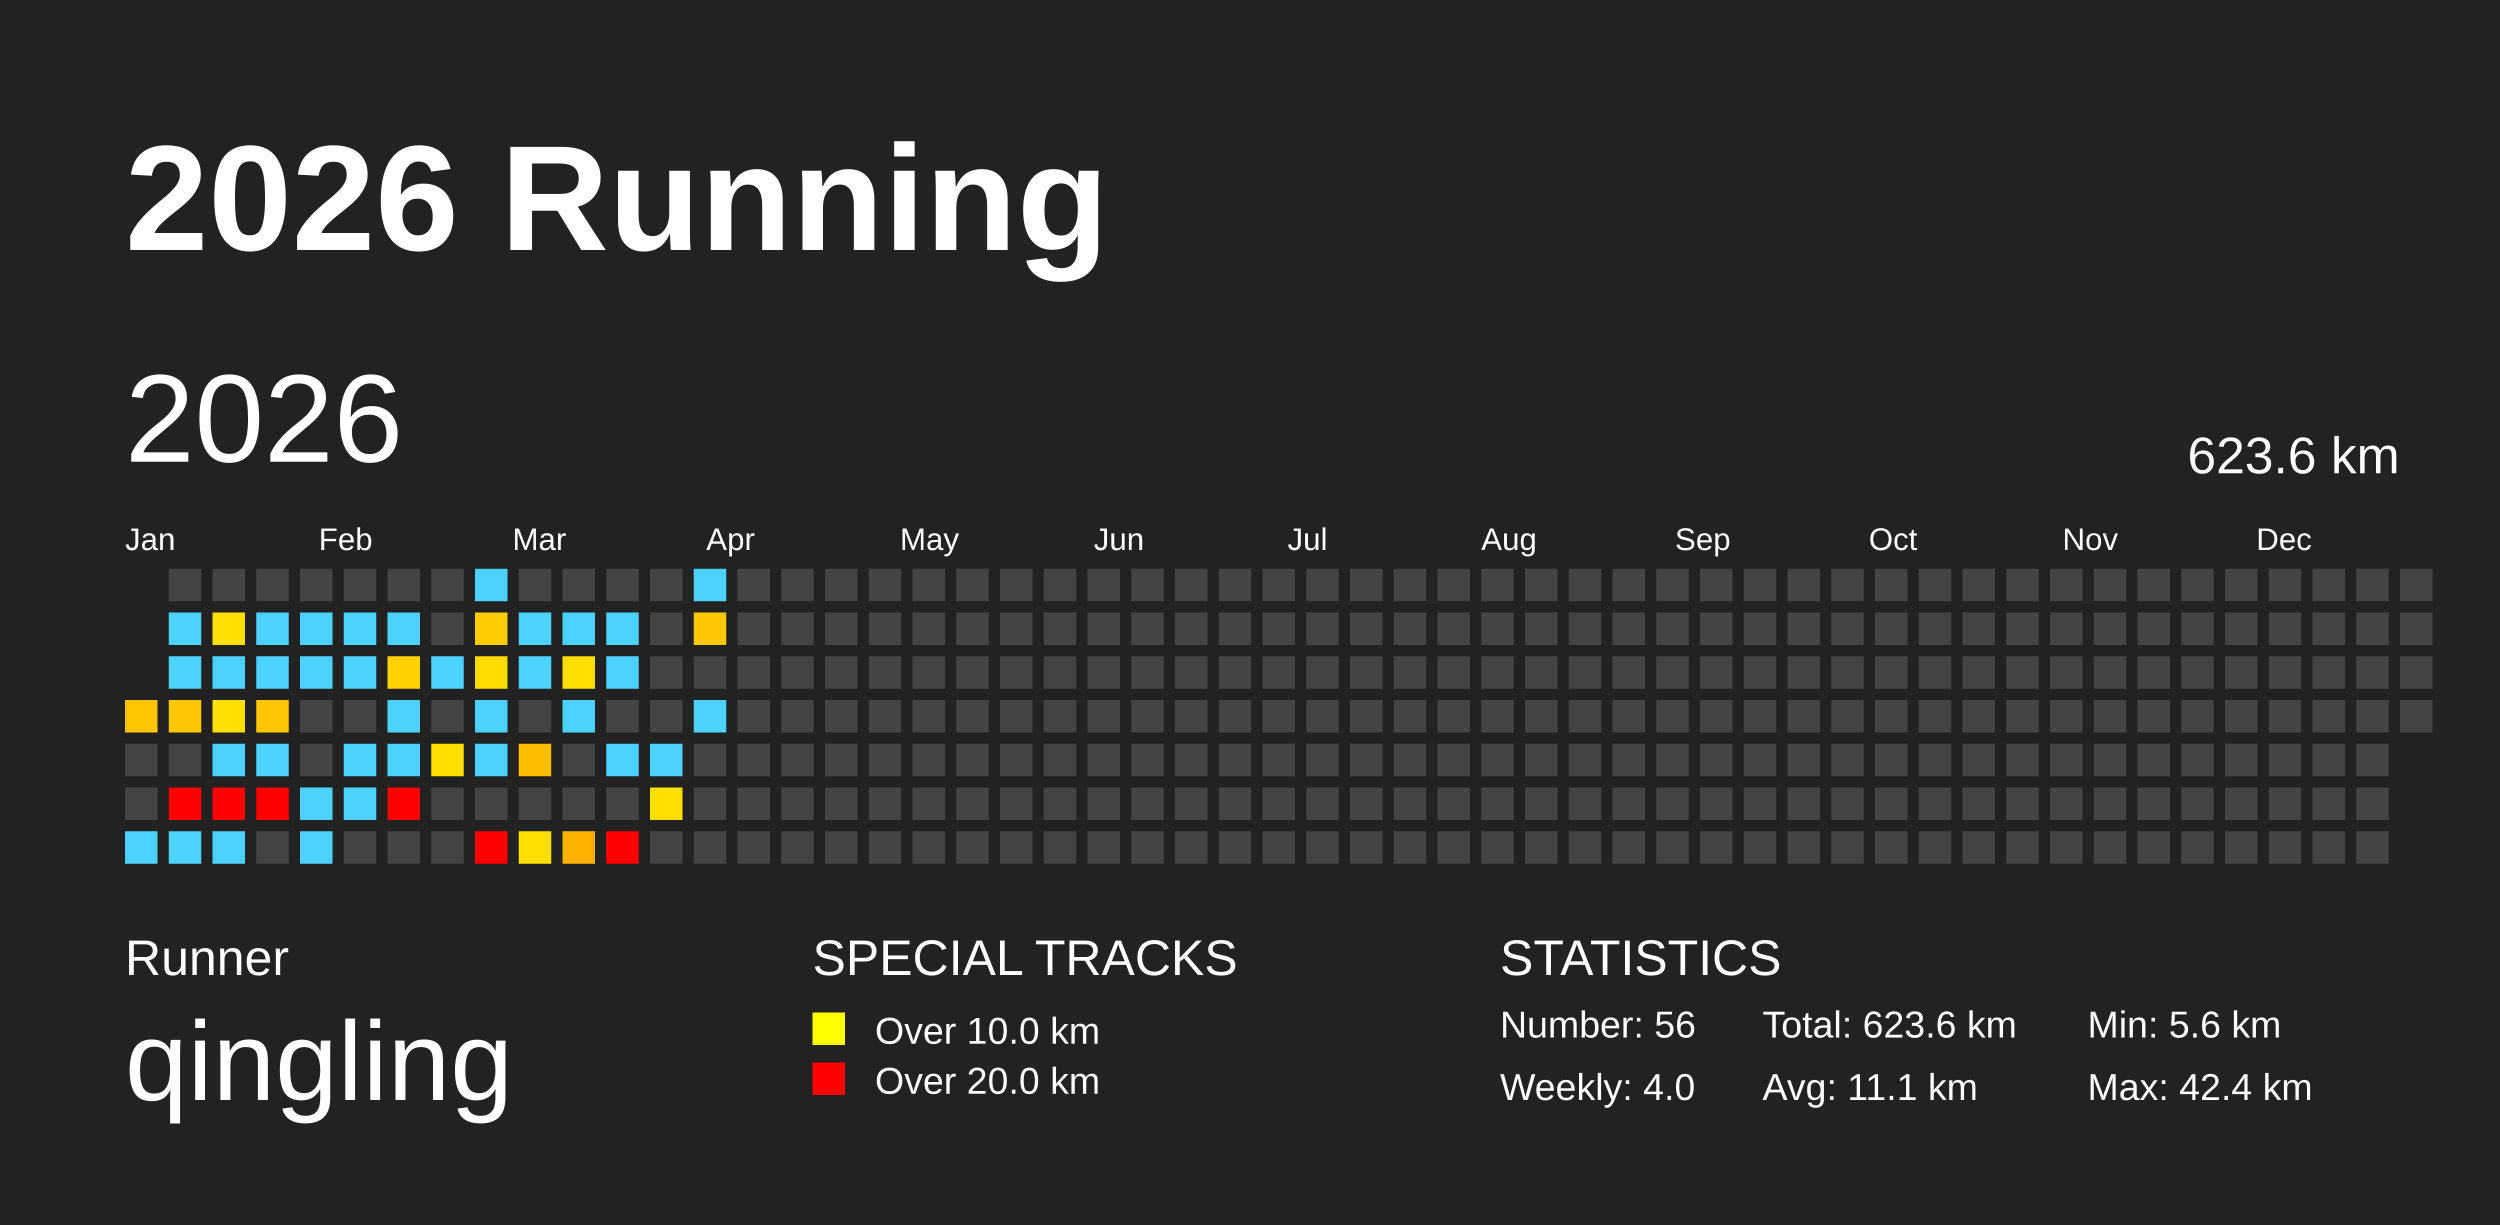
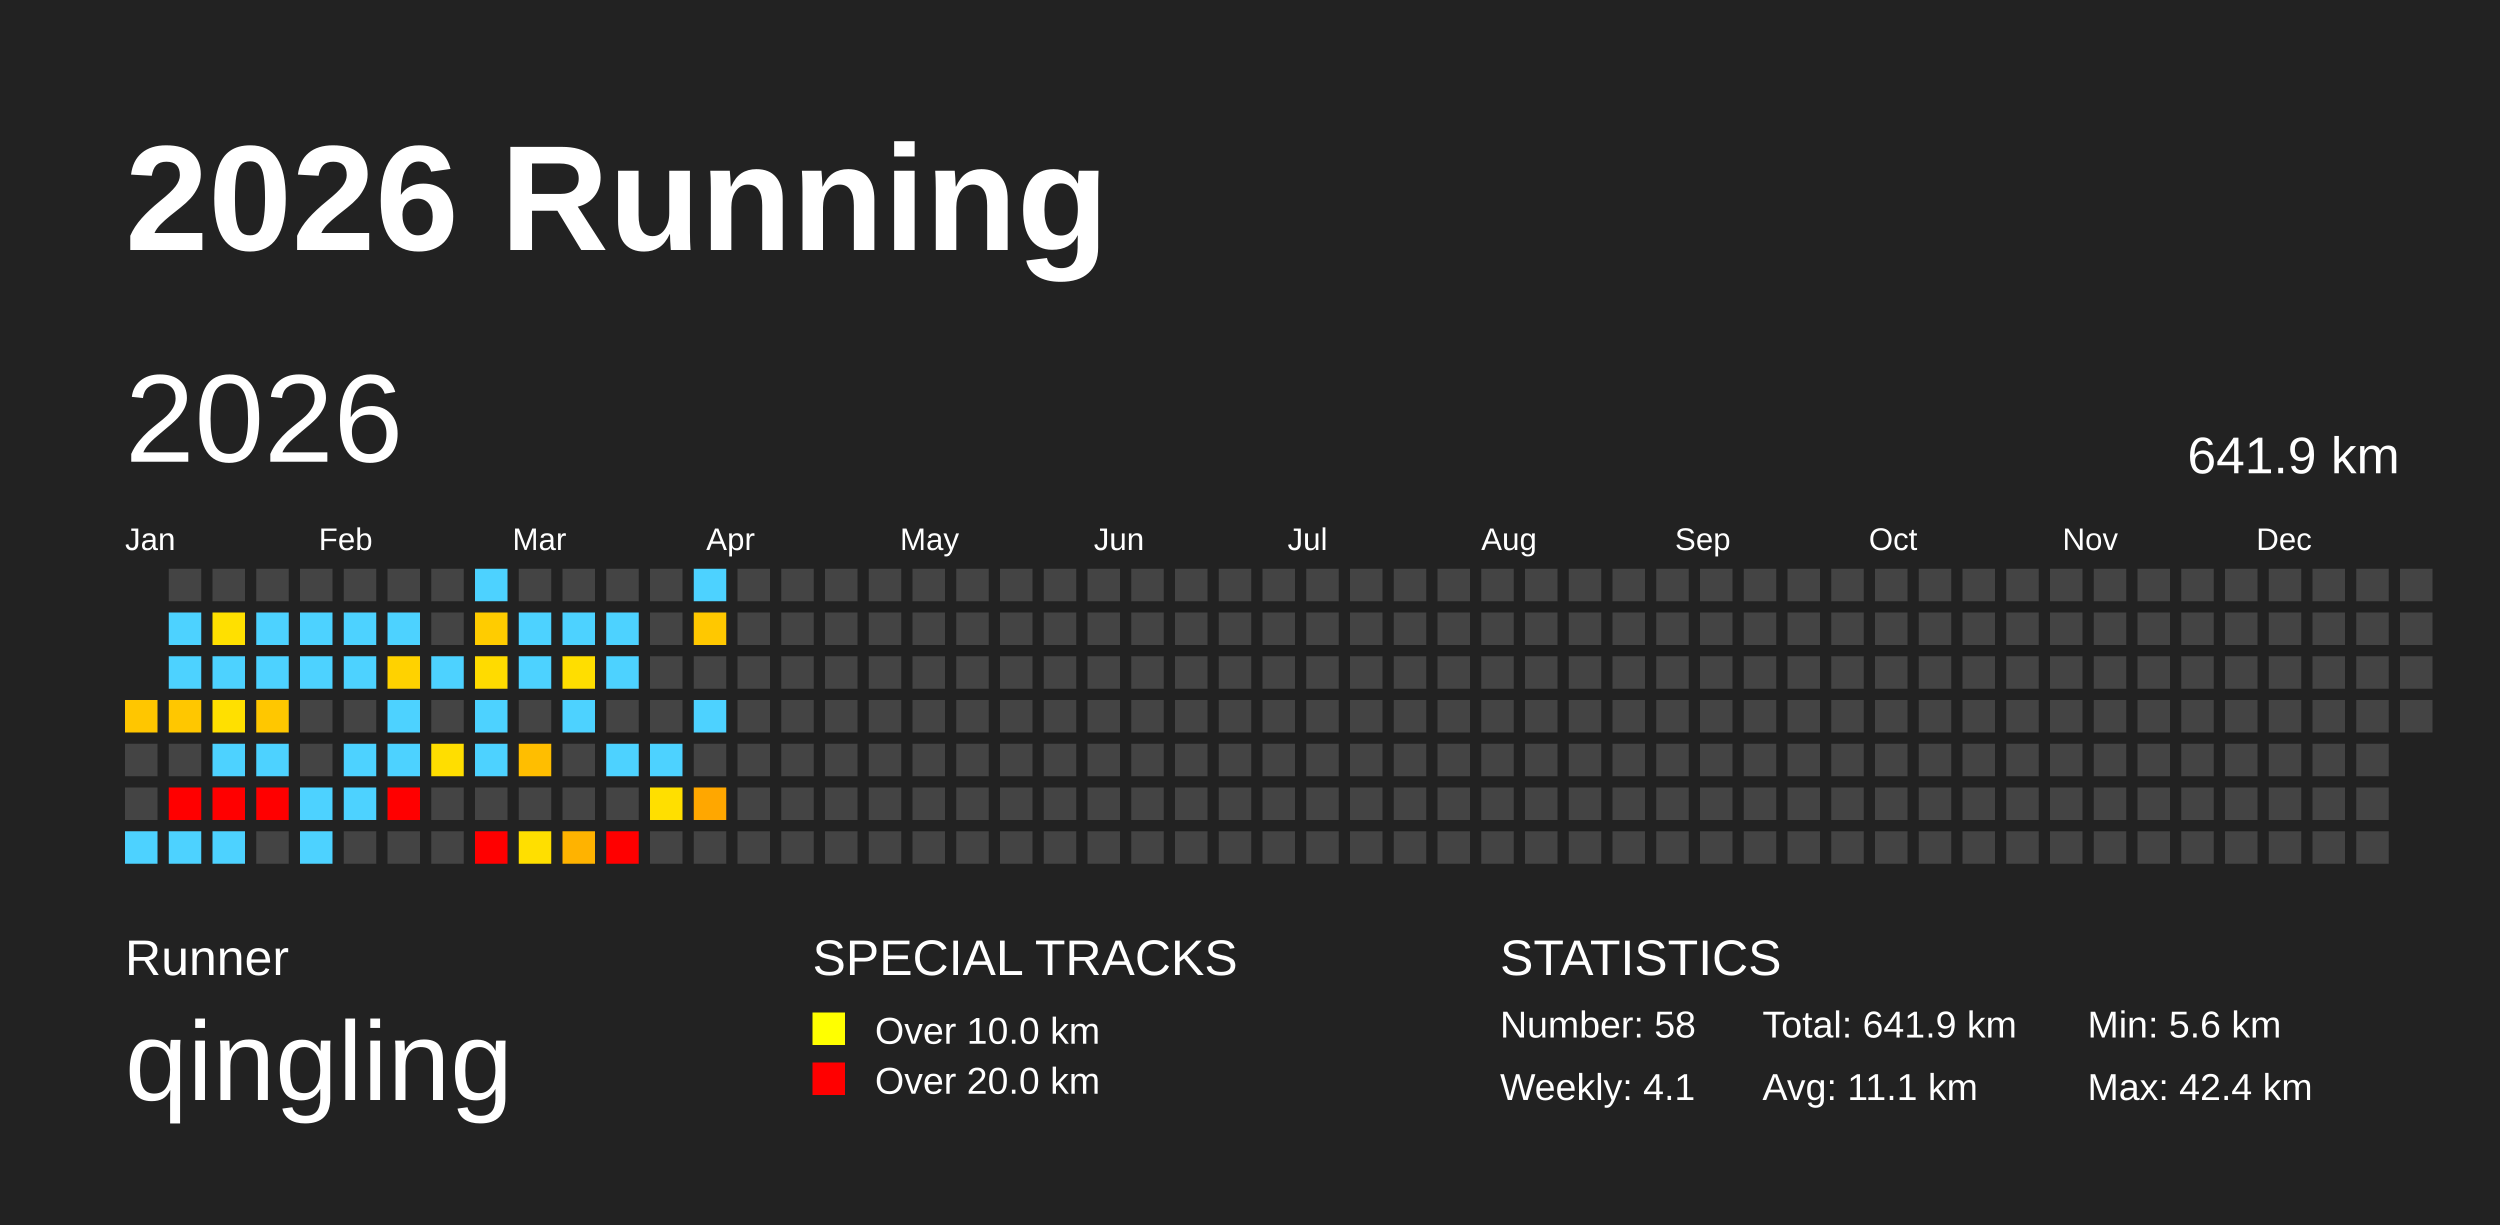
<svg xmlns="http://www.w3.org/2000/svg" baseProfile="full" height="98mm" version="1.1" viewBox="0,0,200,98" width="200mm">
  <defs />
  <rect fill="#222222" height="98" width="200" x="0" y="0" />
  <text fill="#FFFFFF" style="font-size:12px; font-family:Arial; font-weight:bold;" x="10" y="20">2026 Running</text>
  <text fill="#FFFFFF" style="font-size:4px; font-family:Arial" x="10" y="78">Runner</text>
  <text fill="#FFFFFF" style="font-size:9px; font-family:Arial" x="10" y="88">qingling</text>
  <text fill="#FFFFFF" style="font-size:4px; font-family:Arial" x="65" y="78">SPECIAL TRACKS</text>
  <rect fill="yellow" height="2.6" width="2.6" x="65" y="81" />
  <text fill="#FFFFFF" style="font-size:3px; font-family:Arial" x="70" y="83.5">Over 10.0 km</text>
  <rect fill="red" height="2.6" width="2.6" x="65" y="85" />
  <text fill="#FFFFFF" style="font-size:3px; font-family:Arial" x="70" y="87.5">Over 20.0 km</text>
  <text fill="#FFFFFF" style="font-size:4px; font-family:Arial" x="120" y="78">STATISTICS</text>
-   <text fill="#FFFFFF" style="font-size:3px; font-family:Arial" x="120" y="83">Number: 56</text>
-   <text fill="#FFFFFF" style="font-size:3px; font-family:Arial" x="120" y="88">Weekly: 4.0</text>
-   <text fill="#FFFFFF" style="font-size:3px; font-family:Arial" x="141" y="83">Total: 623.6 km</text>
+   <text fill="#FFFFFF" style="font-size:3px; font-family:Arial" x="120" y="83">Number: 58</text>
+   <text fill="#FFFFFF" style="font-size:3px; font-family:Arial" x="120" y="88">Weekly: 4.1</text>
+   <text fill="#FFFFFF" style="font-size:3px; font-family:Arial" x="141" y="83">Total: 641.9 km</text>
  <text fill="#FFFFFF" style="font-size:3px; font-family:Arial" x="141" y="88">Avg: 11.1 km</text>
  <text fill="#FFFFFF" style="font-size:3px; font-family:Arial" x="167" y="83">Min: 5.6 km</text>
  <text fill="#FFFFFF" style="font-size:3px; font-family:Arial" x="167" y="88">Max: 42.4 km</text>
  <text dominant-baseline="hanging" fill="#FFFFFF" style="font-size:10.0px; font-family:Arial;" x="10" y="30">2026</text>
-   <text dominant-baseline="hanging" fill="#FFFFFF" style="font-size:4.125px; font-family:Arial;" x="175" y="35">623.6 km</text>
+   <text dominant-baseline="hanging" fill="#FFFFFF" style="font-size:4.125px; font-family:Arial;" x="175" y="35">641.9 km</text>
  <text fill="#FFFFFF" style="font-size:2.5px; font-family:Arial" x="10.0" y="44">Jan</text>
  <text fill="#FFFFFF" style="font-size:2.5px; font-family:Arial" x="25.5" y="44">Feb</text>
  <text fill="#FFFFFF" style="font-size:2.5px; font-family:Arial" x="41.0" y="44">Mar</text>
  <text fill="#FFFFFF" style="font-size:2.5px; font-family:Arial" x="56.5" y="44">Apr</text>
  <text fill="#FFFFFF" style="font-size:2.5px; font-family:Arial" x="72.0" y="44">May</text>
  <text fill="#FFFFFF" style="font-size:2.5px; font-family:Arial" x="87.5" y="44">Jun</text>
  <text fill="#FFFFFF" style="font-size:2.5px; font-family:Arial" x="103.0" y="44">Jul</text>
  <text fill="#FFFFFF" style="font-size:2.5px; font-family:Arial" x="118.5" y="44">Aug</text>
  <text fill="#FFFFFF" style="font-size:2.5px; font-family:Arial" x="134.0" y="44">Sep</text>
  <text fill="#FFFFFF" style="font-size:2.5px; font-family:Arial" x="149.5" y="44">Oct</text>
  <text fill="#FFFFFF" style="font-size:2.5px; font-family:Arial" x="165.0" y="44">Nov</text>
  <text fill="#FFFFFF" style="font-size:2.5px; font-family:Arial" x="180.5" y="44">Dec</text>
  <rect fill="#ffc600" height="2.6" width="2.6" x="10.0" y="56.0" />
  <rect fill="#444444" height="2.6" width="2.6" x="10.0" y="59.5" />
  <rect fill="#444444" height="2.6" width="2.6" x="10.0" y="63.0" />
  <rect fill="#4dd2ff" height="2.6" width="2.6" x="10.0" y="66.5" />
  <rect fill="#444444" height="2.6" width="2.6" x="13.5" y="45.5" />
  <rect fill="#4dd2ff" height="2.6" width="2.6" x="13.5" y="49.0" />
  <rect fill="#4dd2ff" height="2.6" width="2.6" x="13.5" y="52.5" />
  <rect fill="#ffc700" height="2.6" width="2.6" x="13.5" y="56.0" />
  <rect fill="#444444" height="2.6" width="2.6" x="13.5" y="59.5" />
  <rect fill="red" height="2.6" width="2.6" x="13.5" y="63.0" />
  <rect fill="#4dd2ff" height="2.6" width="2.6" x="13.5" y="66.5" />
  <rect fill="#444444" height="2.6" width="2.6" x="17.0" y="45.5" />
  <rect fill="#ffe000" height="2.6" width="2.6" x="17.0" y="49.0" />
  <rect fill="#4dd2ff" height="2.6" width="2.6" x="17.0" y="52.5" />
  <rect fill="#ffe000" height="2.6" width="2.6" x="17.0" y="56.0" />
  <rect fill="#4dd2ff" height="2.6" width="2.6" x="17.0" y="59.5" />
  <rect fill="red" height="2.6" width="2.6" x="17.0" y="63.0" />
  <rect fill="#4dd2ff" height="2.6" width="2.6" x="17.0" y="66.5" />
  <rect fill="#444444" height="2.6" width="2.6" x="20.5" y="45.5" />
  <rect fill="#4dd2ff" height="2.6" width="2.6" x="20.5" y="49.0" />
  <rect fill="#4dd2ff" height="2.6" width="2.6" x="20.5" y="52.5" />
  <rect fill="#ffc700" height="2.6" width="2.6" x="20.5" y="56.0" />
  <rect fill="#4dd2ff" height="2.6" width="2.6" x="20.5" y="59.5" />
  <rect fill="red" height="2.6" width="2.6" x="20.5" y="63.0" />
  <rect fill="#444444" height="2.6" width="2.6" x="20.5" y="66.5" />
  <rect fill="#444444" height="2.6" width="2.6" x="24.0" y="45.5" />
  <rect fill="#4dd2ff" height="2.6" width="2.6" x="24.0" y="49.0" />
  <rect fill="#4dd2ff" height="2.6" width="2.6" x="24.0" y="52.5" />
  <rect fill="#444444" height="2.6" width="2.6" x="24.0" y="56.0" />
  <rect fill="#444444" height="2.6" width="2.6" x="24.0" y="59.5" />
  <rect fill="#4dd2ff" height="2.6" width="2.6" x="24.0" y="63.0" />
  <rect fill="#4dd2ff" height="2.6" width="2.6" x="24.0" y="66.5" />
  <rect fill="#444444" height="2.6" width="2.6" x="27.5" y="45.5" />
  <rect fill="#4dd2ff" height="2.6" width="2.6" x="27.5" y="49.0" />
  <rect fill="#4dd2ff" height="2.6" width="2.6" x="27.5" y="52.5" />
  <rect fill="#444444" height="2.6" width="2.6" x="27.5" y="56.0" />
  <rect fill="#4dd2ff" height="2.6" width="2.6" x="27.5" y="59.5" />
  <rect fill="#4dd2ff" height="2.6" width="2.6" x="27.5" y="63.0" />
  <rect fill="#444444" height="2.6" width="2.6" x="27.5" y="66.5" />
  <rect fill="#444444" height="2.6" width="2.6" x="31.0" y="45.5" />
  <rect fill="#4dd2ff" height="2.6" width="2.6" x="31.0" y="49.0" />
  <rect fill="#ffd200" height="2.6" width="2.6" x="31.0" y="52.5" />
  <rect fill="#4dd2ff" height="2.6" width="2.6" x="31.0" y="56.0" />
  <rect fill="#4dd2ff" height="2.6" width="2.6" x="31.0" y="59.5" />
  <rect fill="red" height="2.6" width="2.6" x="31.0" y="63.0" />
  <rect fill="#444444" height="2.6" width="2.6" x="31.0" y="66.5" />
  <rect fill="#444444" height="2.6" width="2.6" x="34.5" y="45.5" />
  <rect fill="#444444" height="2.6" width="2.6" x="34.5" y="49.0" />
  <rect fill="#4dd2ff" height="2.6" width="2.6" x="34.5" y="52.5" />
  <rect fill="#444444" height="2.6" width="2.6" x="34.5" y="56.0" />
  <rect fill="#ffde00" height="2.6" width="2.6" x="34.5" y="59.5" />
  <rect fill="#444444" height="2.6" width="2.6" x="34.5" y="63.0" />
  <rect fill="#444444" height="2.6" width="2.6" x="34.5" y="66.5" />
  <rect fill="#4dd2ff" height="2.6" width="2.6" x="38.0" y="45.5" />
  <rect fill="#ffcc00" height="2.6" width="2.6" x="38.0" y="49.0" />
  <rect fill="#ffdb00" height="2.6" width="2.6" x="38.0" y="52.5" />
  <rect fill="#4dd2ff" height="2.6" width="2.6" x="38.0" y="56.0" />
  <rect fill="#4dd2ff" height="2.6" width="2.6" x="38.0" y="59.5" />
  <rect fill="#444444" height="2.6" width="2.6" x="38.0" y="63.0" />
  <rect fill="red" height="2.6" width="2.6" x="38.0" y="66.5" />
  <rect fill="#444444" height="2.6" width="2.6" x="41.5" y="45.5" />
  <rect fill="#4dd2ff" height="2.6" width="2.6" x="41.5" y="49.0" />
  <rect fill="#4dd2ff" height="2.6" width="2.6" x="41.5" y="52.5" />
  <rect fill="#444444" height="2.6" width="2.6" x="41.5" y="56.0" />
  <rect fill="#ffbe00" height="2.6" width="2.6" x="41.5" y="59.5" />
  <rect fill="#444444" height="2.6" width="2.6" x="41.5" y="63.0" />
  <rect fill="#ffdf00" height="2.6" width="2.6" x="41.5" y="66.5" />
  <rect fill="#444444" height="2.6" width="2.6" x="45.0" y="45.5" />
  <rect fill="#4dd2ff" height="2.6" width="2.6" x="45.0" y="49.0" />
  <rect fill="#ffde00" height="2.6" width="2.6" x="45.0" y="52.5" />
  <rect fill="#4dd2ff" height="2.6" width="2.6" x="45.0" y="56.0" />
  <rect fill="#444444" height="2.6" width="2.6" x="45.0" y="59.5" />
  <rect fill="#444444" height="2.6" width="2.6" x="45.0" y="63.0" />
  <rect fill="#ffb300" height="2.6" width="2.6" x="45.0" y="66.5" />
  <rect fill="#444444" height="2.6" width="2.6" x="48.5" y="45.5" />
  <rect fill="#4dd2ff" height="2.6" width="2.6" x="48.5" y="49.0" />
  <rect fill="#4dd2ff" height="2.6" width="2.6" x="48.5" y="52.5" />
  <rect fill="#444444" height="2.6" width="2.6" x="48.5" y="56.0" />
  <rect fill="#4dd2ff" height="2.6" width="2.6" x="48.5" y="59.5" />
  <rect fill="#444444" height="2.6" width="2.6" x="48.5" y="63.0" />
  <rect fill="red" height="2.6" width="2.6" x="48.5" y="66.5" />
  <rect fill="#444444" height="2.6" width="2.6" x="52.0" y="45.5" />
  <rect fill="#444444" height="2.6" width="2.6" x="52.0" y="49.0" />
  <rect fill="#444444" height="2.6" width="2.6" x="52.0" y="52.5" />
  <rect fill="#444444" height="2.6" width="2.6" x="52.0" y="56.0" />
  <rect fill="#4dd2ff" height="2.6" width="2.6" x="52.0" y="59.5" />
  <rect fill="#ffdf00" height="2.6" width="2.6" x="52.0" y="63.0" />
  <rect fill="#444444" height="2.6" width="2.6" x="52.0" y="66.5" />
  <rect fill="#4dd2ff" height="2.6" width="2.6" x="55.5" y="45.5" />
  <rect fill="#ffc800" height="2.6" width="2.6" x="55.5" y="49.0" />
  <rect fill="#444444" height="2.6" width="2.6" x="55.5" y="52.5" />
  <rect fill="#4dd2ff" height="2.6" width="2.6" x="55.5" y="56.0" />
  <rect fill="#444444" height="2.6" width="2.6" x="55.5" y="59.5" />
-   <rect fill="#444444" height="2.6" width="2.6" x="55.5" y="63.0" />
+   <rect fill="#ffa700" height="2.6" width="2.6" x="55.5" y="63.0" />
  <rect fill="#444444" height="2.6" width="2.6" x="55.5" y="66.5" />
  <rect fill="#444444" height="2.6" width="2.6" x="59.0" y="45.5" />
  <rect fill="#444444" height="2.6" width="2.6" x="59.0" y="49.0" />
  <rect fill="#444444" height="2.6" width="2.6" x="59.0" y="52.5" />
  <rect fill="#444444" height="2.6" width="2.6" x="59.0" y="56.0" />
  <rect fill="#444444" height="2.6" width="2.6" x="59.0" y="59.5" />
  <rect fill="#444444" height="2.6" width="2.6" x="59.0" y="63.0" />
  <rect fill="#444444" height="2.6" width="2.6" x="59.0" y="66.5" />
  <rect fill="#444444" height="2.6" width="2.6" x="62.5" y="45.5" />
  <rect fill="#444444" height="2.6" width="2.6" x="62.5" y="49.0" />
  <rect fill="#444444" height="2.6" width="2.6" x="62.5" y="52.5" />
  <rect fill="#444444" height="2.6" width="2.6" x="62.5" y="56.0" />
  <rect fill="#444444" height="2.6" width="2.6" x="62.5" y="59.5" />
  <rect fill="#444444" height="2.6" width="2.6" x="62.5" y="63.0" />
  <rect fill="#444444" height="2.6" width="2.6" x="62.5" y="66.5" />
  <rect fill="#444444" height="2.6" width="2.6" x="66.0" y="45.5" />
  <rect fill="#444444" height="2.6" width="2.6" x="66.0" y="49.0" />
  <rect fill="#444444" height="2.6" width="2.6" x="66.0" y="52.5" />
  <rect fill="#444444" height="2.6" width="2.6" x="66.0" y="56.0" />
  <rect fill="#444444" height="2.6" width="2.6" x="66.0" y="59.5" />
  <rect fill="#444444" height="2.6" width="2.6" x="66.0" y="63.0" />
  <rect fill="#444444" height="2.6" width="2.6" x="66.0" y="66.5" />
  <rect fill="#444444" height="2.6" width="2.6" x="69.5" y="45.5" />
  <rect fill="#444444" height="2.6" width="2.6" x="69.5" y="49.0" />
  <rect fill="#444444" height="2.6" width="2.6" x="69.5" y="52.5" />
  <rect fill="#444444" height="2.6" width="2.6" x="69.5" y="56.0" />
  <rect fill="#444444" height="2.6" width="2.6" x="69.5" y="59.5" />
  <rect fill="#444444" height="2.6" width="2.6" x="69.5" y="63.0" />
  <rect fill="#444444" height="2.6" width="2.6" x="69.5" y="66.5" />
  <rect fill="#444444" height="2.6" width="2.6" x="73.0" y="45.5" />
  <rect fill="#444444" height="2.6" width="2.6" x="73.0" y="49.0" />
  <rect fill="#444444" height="2.6" width="2.6" x="73.0" y="52.5" />
  <rect fill="#444444" height="2.6" width="2.6" x="73.0" y="56.0" />
  <rect fill="#444444" height="2.6" width="2.6" x="73.0" y="59.5" />
  <rect fill="#444444" height="2.6" width="2.6" x="73.0" y="63.0" />
  <rect fill="#444444" height="2.6" width="2.6" x="73.0" y="66.5" />
  <rect fill="#444444" height="2.6" width="2.6" x="76.5" y="45.5" />
  <rect fill="#444444" height="2.6" width="2.6" x="76.5" y="49.0" />
  <rect fill="#444444" height="2.6" width="2.6" x="76.5" y="52.5" />
  <rect fill="#444444" height="2.6" width="2.6" x="76.5" y="56.0" />
  <rect fill="#444444" height="2.6" width="2.6" x="76.5" y="59.5" />
  <rect fill="#444444" height="2.6" width="2.6" x="76.5" y="63.0" />
  <rect fill="#444444" height="2.6" width="2.6" x="76.5" y="66.5" />
  <rect fill="#444444" height="2.6" width="2.6" x="80.0" y="45.5" />
  <rect fill="#444444" height="2.6" width="2.6" x="80.0" y="49.0" />
  <rect fill="#444444" height="2.6" width="2.6" x="80.0" y="52.5" />
  <rect fill="#444444" height="2.6" width="2.6" x="80.0" y="56.0" />
  <rect fill="#444444" height="2.6" width="2.6" x="80.0" y="59.5" />
  <rect fill="#444444" height="2.6" width="2.6" x="80.0" y="63.0" />
  <rect fill="#444444" height="2.6" width="2.6" x="80.0" y="66.5" />
  <rect fill="#444444" height="2.6" width="2.6" x="83.5" y="45.5" />
  <rect fill="#444444" height="2.6" width="2.6" x="83.5" y="49.0" />
  <rect fill="#444444" height="2.6" width="2.6" x="83.5" y="52.5" />
  <rect fill="#444444" height="2.6" width="2.6" x="83.5" y="56.0" />
  <rect fill="#444444" height="2.6" width="2.6" x="83.5" y="59.5" />
  <rect fill="#444444" height="2.6" width="2.6" x="83.5" y="63.0" />
  <rect fill="#444444" height="2.6" width="2.6" x="83.5" y="66.5" />
  <rect fill="#444444" height="2.6" width="2.6" x="87.0" y="45.5" />
  <rect fill="#444444" height="2.6" width="2.6" x="87.0" y="49.0" />
  <rect fill="#444444" height="2.6" width="2.6" x="87.0" y="52.5" />
  <rect fill="#444444" height="2.6" width="2.6" x="87.0" y="56.0" />
  <rect fill="#444444" height="2.6" width="2.6" x="87.0" y="59.5" />
  <rect fill="#444444" height="2.6" width="2.6" x="87.0" y="63.0" />
  <rect fill="#444444" height="2.6" width="2.6" x="87.0" y="66.5" />
  <rect fill="#444444" height="2.6" width="2.6" x="90.5" y="45.5" />
  <rect fill="#444444" height="2.6" width="2.6" x="90.5" y="49.0" />
  <rect fill="#444444" height="2.6" width="2.6" x="90.5" y="52.5" />
  <rect fill="#444444" height="2.6" width="2.6" x="90.5" y="56.0" />
  <rect fill="#444444" height="2.6" width="2.6" x="90.5" y="59.5" />
  <rect fill="#444444" height="2.6" width="2.6" x="90.5" y="63.0" />
  <rect fill="#444444" height="2.6" width="2.6" x="90.5" y="66.5" />
  <rect fill="#444444" height="2.6" width="2.6" x="94.0" y="45.5" />
  <rect fill="#444444" height="2.6" width="2.6" x="94.0" y="49.0" />
  <rect fill="#444444" height="2.6" width="2.6" x="94.0" y="52.5" />
  <rect fill="#444444" height="2.6" width="2.6" x="94.0" y="56.0" />
  <rect fill="#444444" height="2.6" width="2.6" x="94.0" y="59.5" />
  <rect fill="#444444" height="2.6" width="2.6" x="94.0" y="63.0" />
  <rect fill="#444444" height="2.6" width="2.6" x="94.0" y="66.5" />
  <rect fill="#444444" height="2.6" width="2.6" x="97.5" y="45.5" />
  <rect fill="#444444" height="2.6" width="2.6" x="97.5" y="49.0" />
  <rect fill="#444444" height="2.6" width="2.6" x="97.5" y="52.5" />
  <rect fill="#444444" height="2.6" width="2.6" x="97.5" y="56.0" />
  <rect fill="#444444" height="2.6" width="2.6" x="97.5" y="59.5" />
  <rect fill="#444444" height="2.6" width="2.6" x="97.5" y="63.0" />
  <rect fill="#444444" height="2.6" width="2.6" x="97.5" y="66.5" />
  <rect fill="#444444" height="2.6" width="2.6" x="101.0" y="45.5" />
  <rect fill="#444444" height="2.6" width="2.6" x="101.0" y="49.0" />
  <rect fill="#444444" height="2.6" width="2.6" x="101.0" y="52.5" />
  <rect fill="#444444" height="2.6" width="2.6" x="101.0" y="56.0" />
  <rect fill="#444444" height="2.6" width="2.6" x="101.0" y="59.5" />
  <rect fill="#444444" height="2.6" width="2.6" x="101.0" y="63.0" />
  <rect fill="#444444" height="2.6" width="2.6" x="101.0" y="66.5" />
  <rect fill="#444444" height="2.6" width="2.6" x="104.5" y="45.5" />
  <rect fill="#444444" height="2.6" width="2.6" x="104.5" y="49.0" />
  <rect fill="#444444" height="2.6" width="2.6" x="104.5" y="52.5" />
  <rect fill="#444444" height="2.6" width="2.6" x="104.5" y="56.0" />
  <rect fill="#444444" height="2.6" width="2.6" x="104.5" y="59.5" />
  <rect fill="#444444" height="2.6" width="2.6" x="104.5" y="63.0" />
  <rect fill="#444444" height="2.6" width="2.6" x="104.5" y="66.5" />
  <rect fill="#444444" height="2.6" width="2.6" x="108.0" y="45.5" />
  <rect fill="#444444" height="2.6" width="2.6" x="108.0" y="49.0" />
  <rect fill="#444444" height="2.6" width="2.6" x="108.0" y="52.5" />
  <rect fill="#444444" height="2.6" width="2.6" x="108.0" y="56.0" />
  <rect fill="#444444" height="2.6" width="2.6" x="108.0" y="59.5" />
  <rect fill="#444444" height="2.6" width="2.6" x="108.0" y="63.0" />
  <rect fill="#444444" height="2.6" width="2.6" x="108.0" y="66.5" />
  <rect fill="#444444" height="2.6" width="2.6" x="111.5" y="45.5" />
  <rect fill="#444444" height="2.6" width="2.6" x="111.5" y="49.0" />
  <rect fill="#444444" height="2.6" width="2.6" x="111.5" y="52.5" />
  <rect fill="#444444" height="2.6" width="2.6" x="111.5" y="56.0" />
  <rect fill="#444444" height="2.6" width="2.6" x="111.5" y="59.5" />
  <rect fill="#444444" height="2.6" width="2.6" x="111.5" y="63.0" />
  <rect fill="#444444" height="2.6" width="2.6" x="111.5" y="66.5" />
  <rect fill="#444444" height="2.6" width="2.6" x="115.0" y="45.5" />
  <rect fill="#444444" height="2.6" width="2.6" x="115.0" y="49.0" />
  <rect fill="#444444" height="2.6" width="2.6" x="115.0" y="52.5" />
  <rect fill="#444444" height="2.6" width="2.6" x="115.0" y="56.0" />
  <rect fill="#444444" height="2.6" width="2.6" x="115.0" y="59.5" />
  <rect fill="#444444" height="2.6" width="2.6" x="115.0" y="63.0" />
  <rect fill="#444444" height="2.6" width="2.6" x="115.0" y="66.5" />
  <rect fill="#444444" height="2.6" width="2.6" x="118.5" y="45.5" />
  <rect fill="#444444" height="2.6" width="2.6" x="118.5" y="49.0" />
  <rect fill="#444444" height="2.6" width="2.6" x="118.5" y="52.5" />
  <rect fill="#444444" height="2.6" width="2.6" x="118.5" y="56.0" />
  <rect fill="#444444" height="2.6" width="2.6" x="118.5" y="59.5" />
  <rect fill="#444444" height="2.6" width="2.6" x="118.5" y="63.0" />
  <rect fill="#444444" height="2.6" width="2.6" x="118.5" y="66.5" />
  <rect fill="#444444" height="2.6" width="2.6" x="122.0" y="45.5" />
  <rect fill="#444444" height="2.6" width="2.6" x="122.0" y="49.0" />
  <rect fill="#444444" height="2.6" width="2.6" x="122.0" y="52.5" />
  <rect fill="#444444" height="2.6" width="2.6" x="122.0" y="56.0" />
  <rect fill="#444444" height="2.6" width="2.6" x="122.0" y="59.5" />
  <rect fill="#444444" height="2.6" width="2.6" x="122.0" y="63.0" />
  <rect fill="#444444" height="2.6" width="2.6" x="122.0" y="66.5" />
  <rect fill="#444444" height="2.6" width="2.6" x="125.5" y="45.5" />
  <rect fill="#444444" height="2.6" width="2.6" x="125.5" y="49.0" />
  <rect fill="#444444" height="2.6" width="2.6" x="125.5" y="52.5" />
  <rect fill="#444444" height="2.6" width="2.6" x="125.5" y="56.0" />
  <rect fill="#444444" height="2.6" width="2.6" x="125.5" y="59.5" />
  <rect fill="#444444" height="2.6" width="2.6" x="125.5" y="63.0" />
  <rect fill="#444444" height="2.6" width="2.6" x="125.5" y="66.5" />
  <rect fill="#444444" height="2.6" width="2.6" x="129.0" y="45.5" />
  <rect fill="#444444" height="2.6" width="2.6" x="129.0" y="49.0" />
  <rect fill="#444444" height="2.6" width="2.6" x="129.0" y="52.5" />
  <rect fill="#444444" height="2.6" width="2.6" x="129.0" y="56.0" />
  <rect fill="#444444" height="2.6" width="2.6" x="129.0" y="59.5" />
  <rect fill="#444444" height="2.6" width="2.6" x="129.0" y="63.0" />
  <rect fill="#444444" height="2.6" width="2.6" x="129.0" y="66.5" />
  <rect fill="#444444" height="2.6" width="2.6" x="132.5" y="45.5" />
  <rect fill="#444444" height="2.6" width="2.6" x="132.5" y="49.0" />
  <rect fill="#444444" height="2.6" width="2.6" x="132.5" y="52.5" />
  <rect fill="#444444" height="2.6" width="2.6" x="132.5" y="56.0" />
  <rect fill="#444444" height="2.6" width="2.6" x="132.5" y="59.5" />
  <rect fill="#444444" height="2.6" width="2.6" x="132.5" y="63.0" />
  <rect fill="#444444" height="2.6" width="2.6" x="132.5" y="66.5" />
  <rect fill="#444444" height="2.6" width="2.6" x="136.0" y="45.5" />
  <rect fill="#444444" height="2.6" width="2.6" x="136.0" y="49.0" />
  <rect fill="#444444" height="2.6" width="2.6" x="136.0" y="52.5" />
  <rect fill="#444444" height="2.6" width="2.6" x="136.0" y="56.0" />
  <rect fill="#444444" height="2.6" width="2.6" x="136.0" y="59.5" />
  <rect fill="#444444" height="2.6" width="2.6" x="136.0" y="63.0" />
  <rect fill="#444444" height="2.6" width="2.6" x="136.0" y="66.5" />
  <rect fill="#444444" height="2.6" width="2.6" x="139.5" y="45.5" />
  <rect fill="#444444" height="2.6" width="2.6" x="139.5" y="49.0" />
  <rect fill="#444444" height="2.6" width="2.6" x="139.5" y="52.5" />
  <rect fill="#444444" height="2.6" width="2.6" x="139.5" y="56.0" />
  <rect fill="#444444" height="2.6" width="2.6" x="139.5" y="59.5" />
  <rect fill="#444444" height="2.6" width="2.6" x="139.5" y="63.0" />
  <rect fill="#444444" height="2.6" width="2.6" x="139.5" y="66.5" />
  <rect fill="#444444" height="2.6" width="2.6" x="143.0" y="45.5" />
  <rect fill="#444444" height="2.6" width="2.6" x="143.0" y="49.0" />
  <rect fill="#444444" height="2.6" width="2.6" x="143.0" y="52.5" />
  <rect fill="#444444" height="2.6" width="2.6" x="143.0" y="56.0" />
  <rect fill="#444444" height="2.6" width="2.6" x="143.0" y="59.5" />
  <rect fill="#444444" height="2.6" width="2.6" x="143.0" y="63.0" />
  <rect fill="#444444" height="2.6" width="2.6" x="143.0" y="66.5" />
  <rect fill="#444444" height="2.6" width="2.6" x="146.5" y="45.5" />
  <rect fill="#444444" height="2.6" width="2.6" x="146.5" y="49.0" />
  <rect fill="#444444" height="2.6" width="2.6" x="146.5" y="52.5" />
  <rect fill="#444444" height="2.6" width="2.6" x="146.5" y="56.0" />
  <rect fill="#444444" height="2.6" width="2.6" x="146.5" y="59.5" />
  <rect fill="#444444" height="2.6" width="2.6" x="146.5" y="63.0" />
  <rect fill="#444444" height="2.6" width="2.6" x="146.5" y="66.5" />
  <rect fill="#444444" height="2.6" width="2.6" x="150.0" y="45.5" />
  <rect fill="#444444" height="2.6" width="2.6" x="150.0" y="49.0" />
  <rect fill="#444444" height="2.6" width="2.6" x="150.0" y="52.5" />
  <rect fill="#444444" height="2.6" width="2.6" x="150.0" y="56.0" />
  <rect fill="#444444" height="2.6" width="2.6" x="150.0" y="59.5" />
  <rect fill="#444444" height="2.6" width="2.6" x="150.0" y="63.0" />
  <rect fill="#444444" height="2.6" width="2.6" x="150.0" y="66.5" />
  <rect fill="#444444" height="2.6" width="2.6" x="153.5" y="45.5" />
  <rect fill="#444444" height="2.6" width="2.6" x="153.5" y="49.0" />
  <rect fill="#444444" height="2.6" width="2.6" x="153.5" y="52.5" />
  <rect fill="#444444" height="2.6" width="2.6" x="153.5" y="56.0" />
  <rect fill="#444444" height="2.6" width="2.6" x="153.5" y="59.5" />
  <rect fill="#444444" height="2.6" width="2.6" x="153.5" y="63.0" />
  <rect fill="#444444" height="2.6" width="2.6" x="153.5" y="66.5" />
  <rect fill="#444444" height="2.6" width="2.6" x="157.0" y="45.5" />
  <rect fill="#444444" height="2.6" width="2.6" x="157.0" y="49.0" />
  <rect fill="#444444" height="2.6" width="2.6" x="157.0" y="52.5" />
  <rect fill="#444444" height="2.6" width="2.6" x="157.0" y="56.0" />
  <rect fill="#444444" height="2.6" width="2.6" x="157.0" y="59.5" />
  <rect fill="#444444" height="2.6" width="2.6" x="157.0" y="63.0" />
  <rect fill="#444444" height="2.6" width="2.6" x="157.0" y="66.5" />
  <rect fill="#444444" height="2.6" width="2.6" x="160.5" y="45.5" />
  <rect fill="#444444" height="2.6" width="2.6" x="160.5" y="49.0" />
  <rect fill="#444444" height="2.6" width="2.6" x="160.5" y="52.5" />
  <rect fill="#444444" height="2.6" width="2.6" x="160.5" y="56.0" />
  <rect fill="#444444" height="2.6" width="2.6" x="160.5" y="59.5" />
  <rect fill="#444444" height="2.6" width="2.6" x="160.5" y="63.0" />
  <rect fill="#444444" height="2.6" width="2.6" x="160.5" y="66.5" />
  <rect fill="#444444" height="2.6" width="2.6" x="164.0" y="45.5" />
  <rect fill="#444444" height="2.6" width="2.6" x="164.0" y="49.0" />
  <rect fill="#444444" height="2.6" width="2.6" x="164.0" y="52.5" />
  <rect fill="#444444" height="2.6" width="2.6" x="164.0" y="56.0" />
  <rect fill="#444444" height="2.6" width="2.6" x="164.0" y="59.5" />
  <rect fill="#444444" height="2.6" width="2.6" x="164.0" y="63.0" />
  <rect fill="#444444" height="2.6" width="2.6" x="164.0" y="66.5" />
  <rect fill="#444444" height="2.6" width="2.6" x="167.5" y="45.5" />
  <rect fill="#444444" height="2.6" width="2.6" x="167.5" y="49.0" />
  <rect fill="#444444" height="2.6" width="2.6" x="167.5" y="52.5" />
  <rect fill="#444444" height="2.6" width="2.6" x="167.5" y="56.0" />
  <rect fill="#444444" height="2.6" width="2.6" x="167.5" y="59.5" />
  <rect fill="#444444" height="2.6" width="2.6" x="167.5" y="63.0" />
  <rect fill="#444444" height="2.6" width="2.6" x="167.5" y="66.5" />
  <rect fill="#444444" height="2.6" width="2.6" x="171.0" y="45.5" />
  <rect fill="#444444" height="2.6" width="2.6" x="171.0" y="49.0" />
  <rect fill="#444444" height="2.6" width="2.6" x="171.0" y="52.5" />
  <rect fill="#444444" height="2.6" width="2.6" x="171.0" y="56.0" />
  <rect fill="#444444" height="2.6" width="2.6" x="171.0" y="59.5" />
  <rect fill="#444444" height="2.6" width="2.6" x="171.0" y="63.0" />
  <rect fill="#444444" height="2.6" width="2.6" x="171.0" y="66.5" />
  <rect fill="#444444" height="2.6" width="2.6" x="174.5" y="45.5" />
  <rect fill="#444444" height="2.6" width="2.6" x="174.5" y="49.0" />
  <rect fill="#444444" height="2.6" width="2.6" x="174.5" y="52.5" />
  <rect fill="#444444" height="2.6" width="2.6" x="174.5" y="56.0" />
  <rect fill="#444444" height="2.6" width="2.6" x="174.5" y="59.5" />
  <rect fill="#444444" height="2.6" width="2.6" x="174.5" y="63.0" />
  <rect fill="#444444" height="2.6" width="2.6" x="174.5" y="66.5" />
  <rect fill="#444444" height="2.6" width="2.6" x="178.0" y="45.5" />
  <rect fill="#444444" height="2.6" width="2.6" x="178.0" y="49.0" />
  <rect fill="#444444" height="2.6" width="2.6" x="178.0" y="52.5" />
  <rect fill="#444444" height="2.6" width="2.6" x="178.0" y="56.0" />
  <rect fill="#444444" height="2.6" width="2.6" x="178.0" y="59.5" />
  <rect fill="#444444" height="2.6" width="2.6" x="178.0" y="63.0" />
  <rect fill="#444444" height="2.6" width="2.6" x="178.0" y="66.5" />
  <rect fill="#444444" height="2.6" width="2.6" x="181.5" y="45.5" />
  <rect fill="#444444" height="2.6" width="2.6" x="181.5" y="49.0" />
  <rect fill="#444444" height="2.6" width="2.6" x="181.5" y="52.5" />
  <rect fill="#444444" height="2.6" width="2.6" x="181.5" y="56.0" />
  <rect fill="#444444" height="2.6" width="2.6" x="181.5" y="59.5" />
  <rect fill="#444444" height="2.6" width="2.6" x="181.5" y="63.0" />
  <rect fill="#444444" height="2.6" width="2.6" x="181.5" y="66.5" />
  <rect fill="#444444" height="2.6" width="2.6" x="185.0" y="45.5" />
  <rect fill="#444444" height="2.6" width="2.6" x="185.0" y="49.0" />
  <rect fill="#444444" height="2.6" width="2.6" x="185.0" y="52.5" />
  <rect fill="#444444" height="2.6" width="2.6" x="185.0" y="56.0" />
  <rect fill="#444444" height="2.6" width="2.6" x="185.0" y="59.5" />
  <rect fill="#444444" height="2.6" width="2.6" x="185.0" y="63.0" />
  <rect fill="#444444" height="2.6" width="2.6" x="185.0" y="66.5" />
  <rect fill="#444444" height="2.6" width="2.6" x="188.5" y="45.5" />
  <rect fill="#444444" height="2.6" width="2.6" x="188.5" y="49.0" />
  <rect fill="#444444" height="2.6" width="2.6" x="188.5" y="52.5" />
  <rect fill="#444444" height="2.6" width="2.6" x="188.5" y="56.0" />
  <rect fill="#444444" height="2.6" width="2.6" x="188.5" y="59.5" />
  <rect fill="#444444" height="2.6" width="2.6" x="188.5" y="63.0" />
  <rect fill="#444444" height="2.6" width="2.6" x="188.5" y="66.5" />
  <rect fill="#444444" height="2.6" width="2.6" x="192.0" y="45.5" />
  <rect fill="#444444" height="2.6" width="2.6" x="192.0" y="49.0" />
  <rect fill="#444444" height="2.6" width="2.6" x="192.0" y="52.5" />
  <rect fill="#444444" height="2.6" width="2.6" x="192.0" y="56.0" />
</svg>
